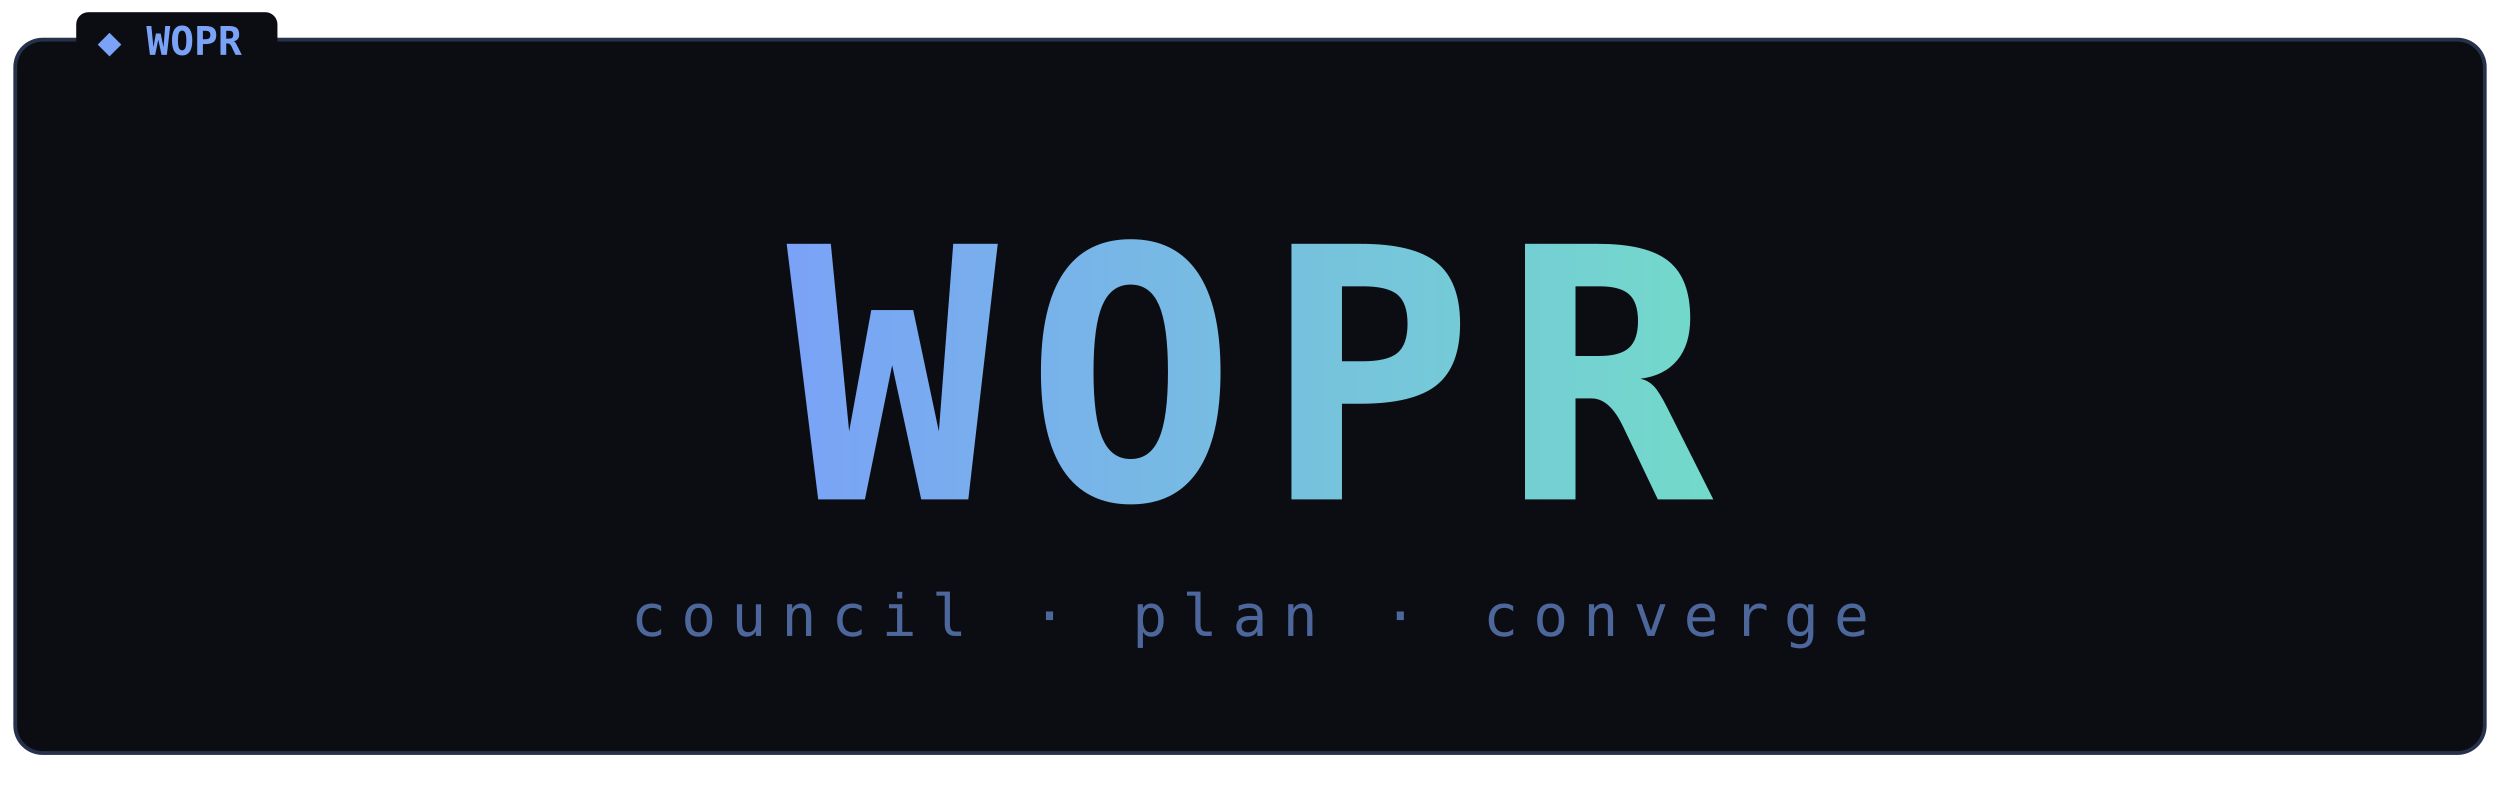
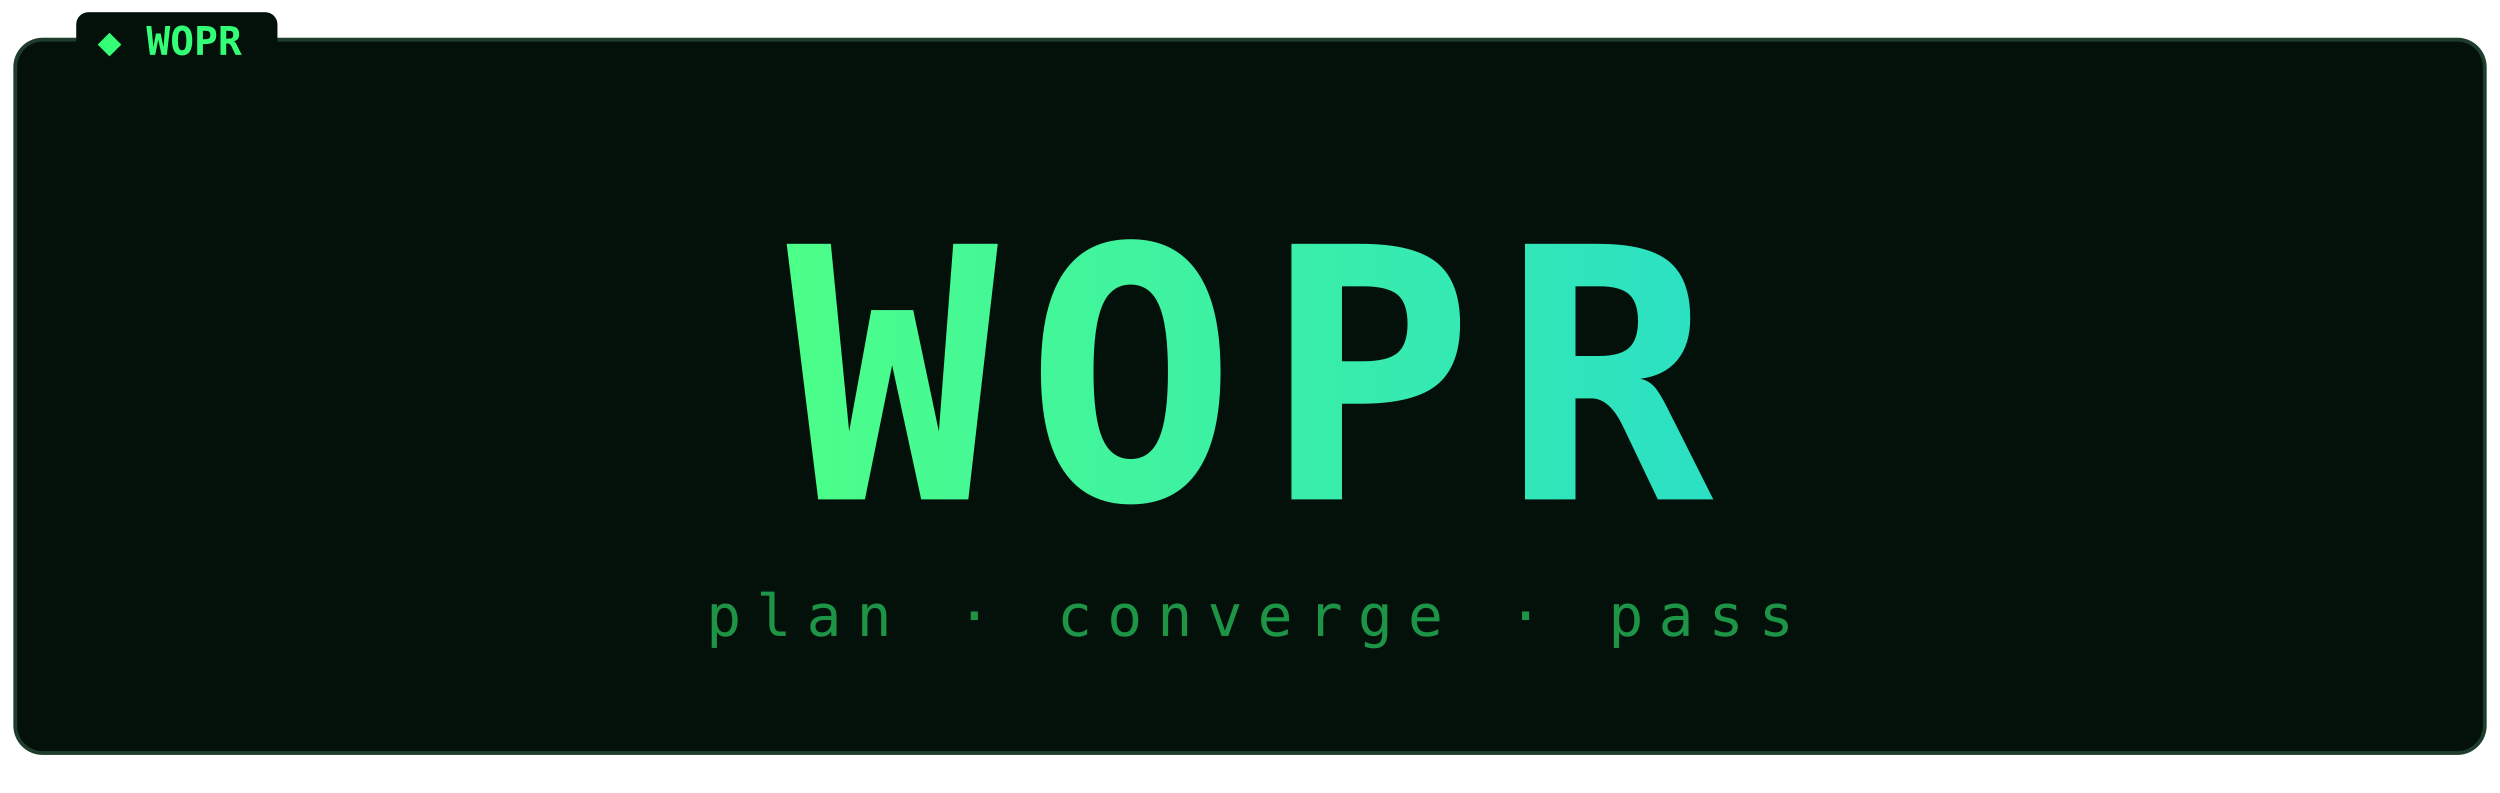
<svg xmlns="http://www.w3.org/2000/svg" viewBox="0 0 1640 520" width="820" role="img" aria-label="WOPR">
  <defs>
    <linearGradient id="wm" gradientUnits="userSpaceOnUse" x1="514" y1="0" x2="1126" y2="0">
-       <stop offset="0" stop-color="#7AA2F7" />
-       <stop offset="1" stop-color="#73DACA" />
+       <stop offset="0" stop-color="#4CFF88" />
+       <stop offset="1" stop-color="#2BE0C4" />
    </linearGradient>
    <style>
.mono { font-family: ui-monospace, 'SF Mono', SFMono-Regular, Menlo, Consolas, 'DejaVu Sans Mono', monospace; }
</style>
  </defs>
-   <rect x="10" y="26" width="1620" height="468" rx="18" fill="#0B0D12" stroke="#26324B" stroke-width="2.5" />
-   <rect x="50" y="8" width="132" height="36" rx="8" fill="#0B0D12" />
-   <text x="64" y="27" class="mono" font-size="26" fill="#7AA2F7" dominant-baseline="central" textLength="16" lengthAdjust="spacingAndGlyphs">◆</text>
-   <text x="96" y="27" class="mono" font-size="26" font-weight="bold" fill="#7AA2F7" dominant-baseline="central" textLength="72" lengthAdjust="spacingAndGlyphs">WOPR</text>
+   <rect x="10" y="26" width="1620" height="468" rx="18" fill="#03110A" stroke="#1F3D2C" stroke-width="2.5" />
+   <rect x="50" y="8" width="132" height="36" rx="8" fill="#03110A" />
+   <text x="64" y="27" class="mono" font-size="26" fill="#33FF77" dominant-baseline="central" textLength="16" lengthAdjust="spacingAndGlyphs">◆</text>
+   <text x="96" y="27" class="mono" font-size="26" font-weight="bold" fill="#33FF77" dominant-baseline="central" textLength="72" lengthAdjust="spacingAndGlyphs">WOPR</text>
  <text x="820" y="248" text-anchor="middle" class="mono" font-size="230" font-weight="bold" fill="url(#wm)" dominant-baseline="central" letter-spacing="18">WOPR</text>
-   <text x="820" y="404" text-anchor="middle" class="mono" font-size="38" fill="#7AA2F7" opacity="0.6" dominant-baseline="central" letter-spacing="10">council · plan · converge</text>
+   <text x="820" y="404" text-anchor="middle" class="mono" font-size="38" fill="#33FF77" opacity="0.55" dominant-baseline="central" letter-spacing="10">plan · converge · pass</text>
</svg>
